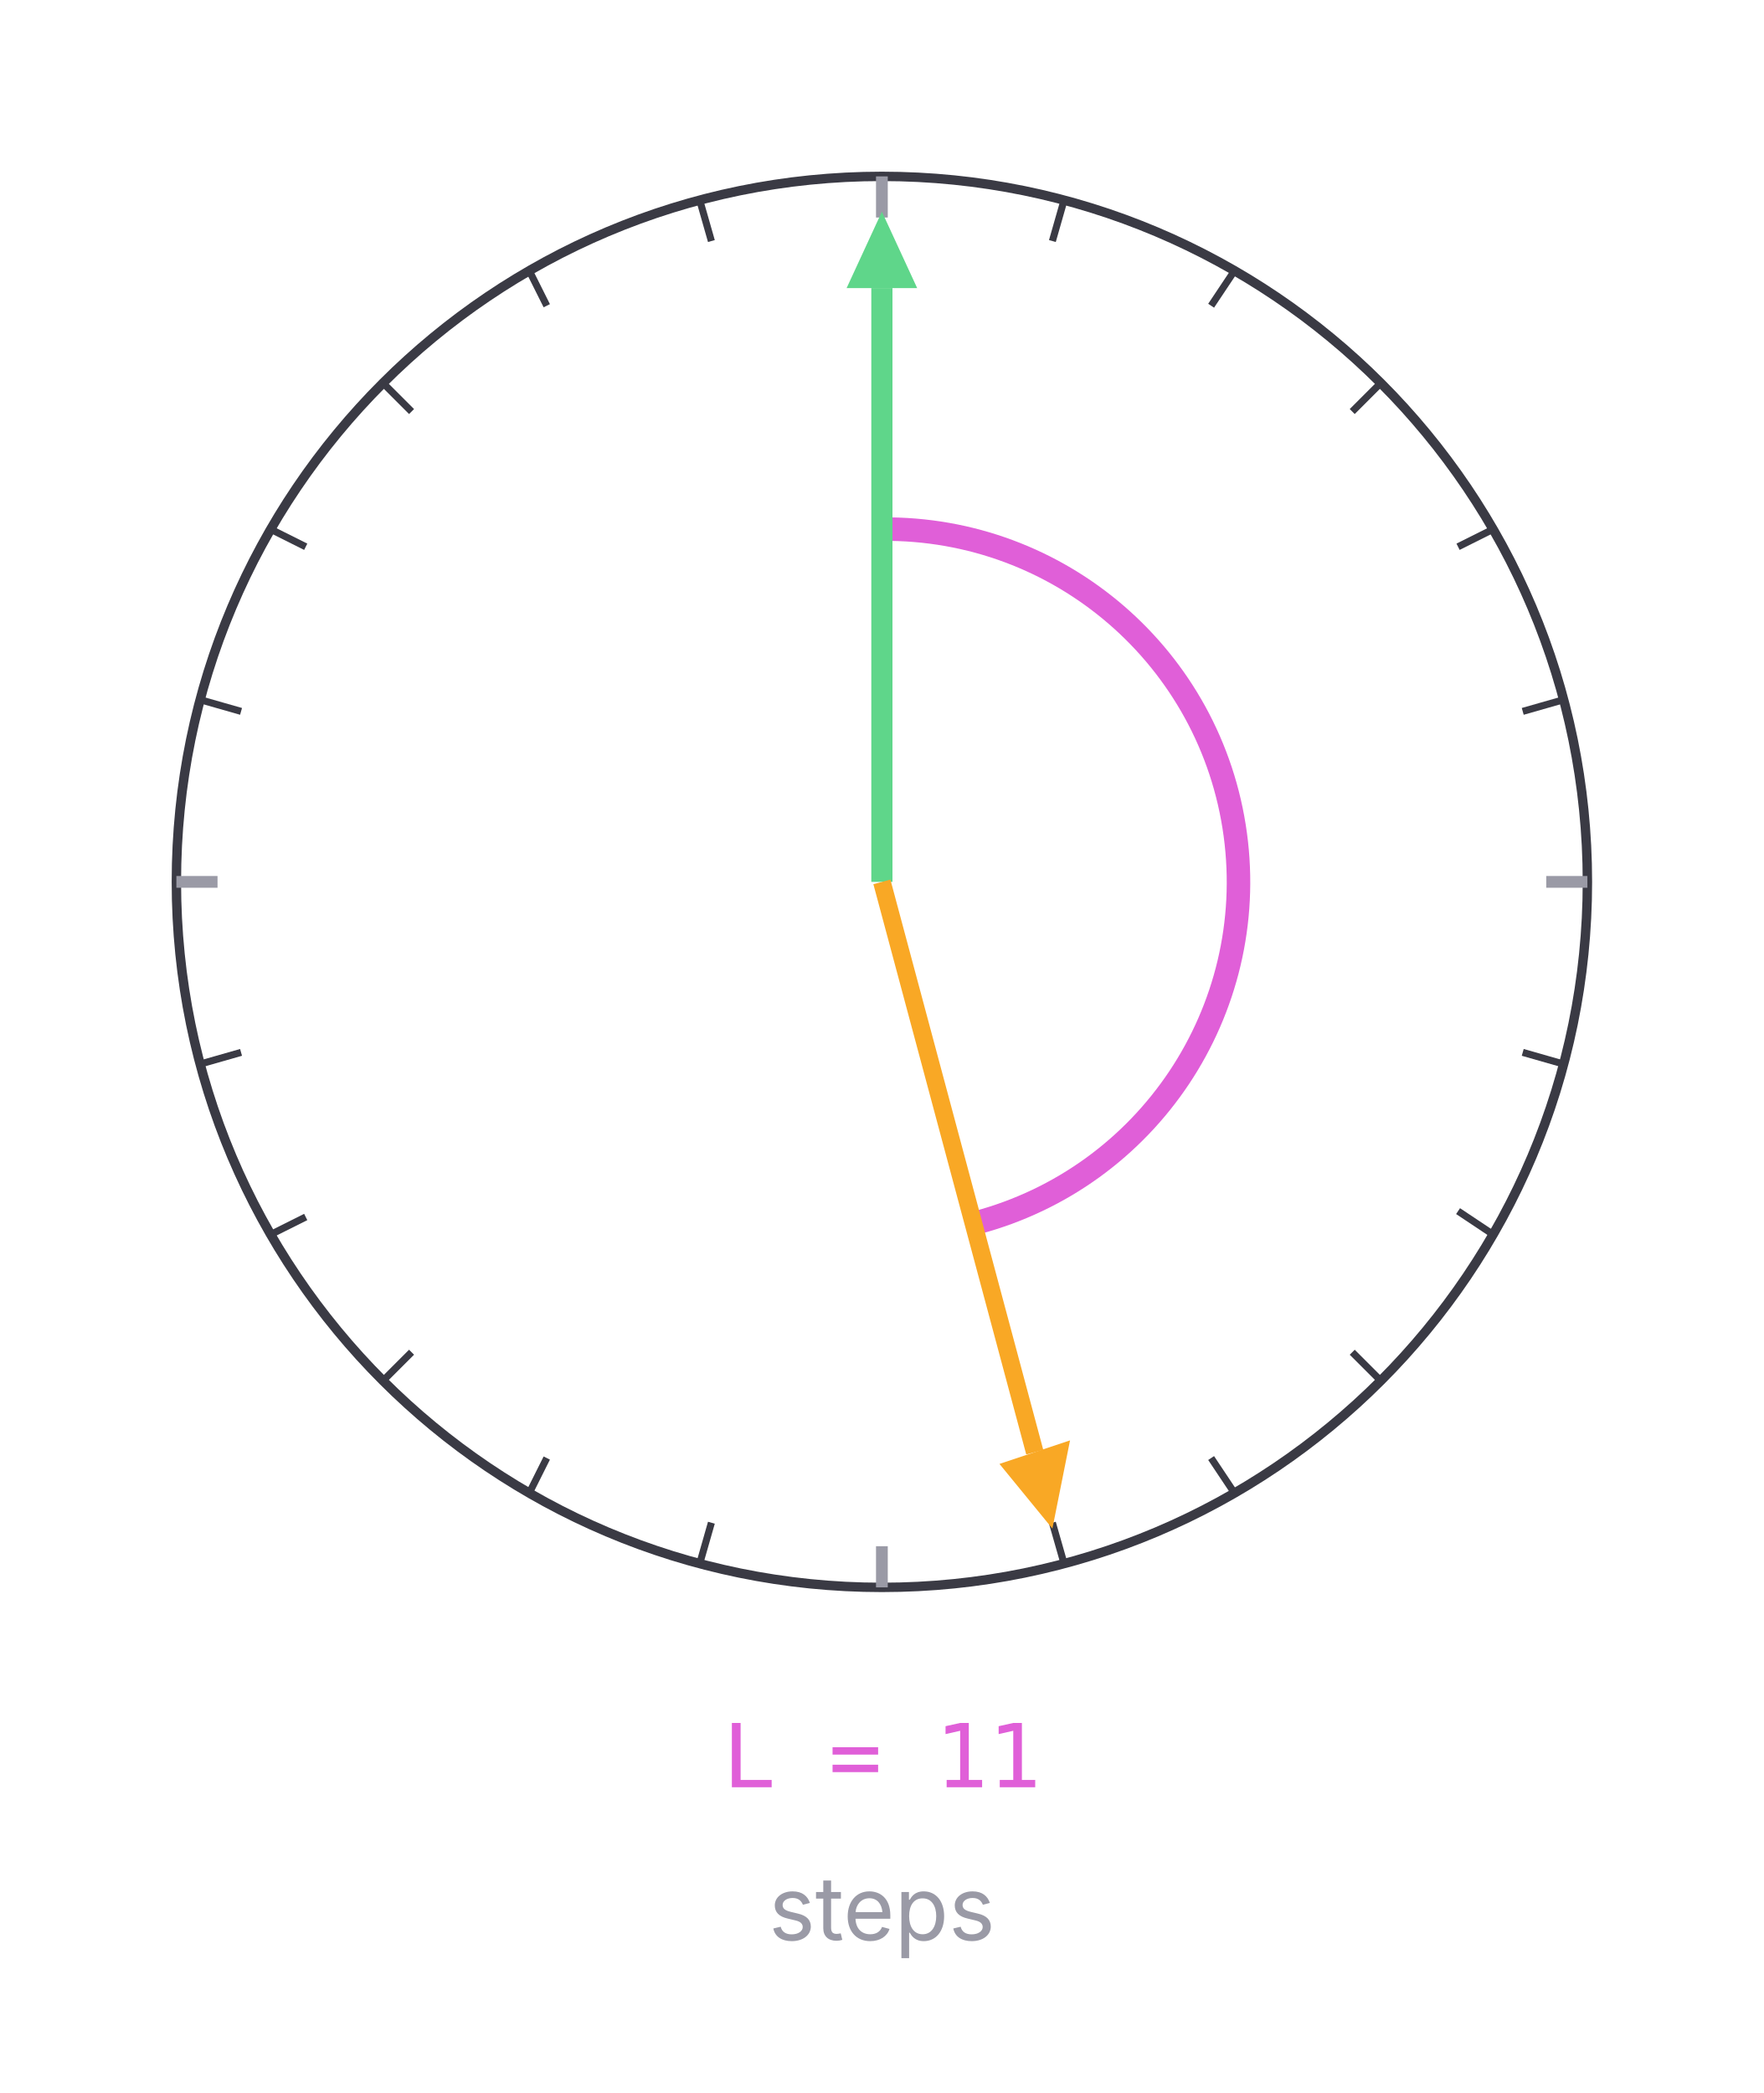
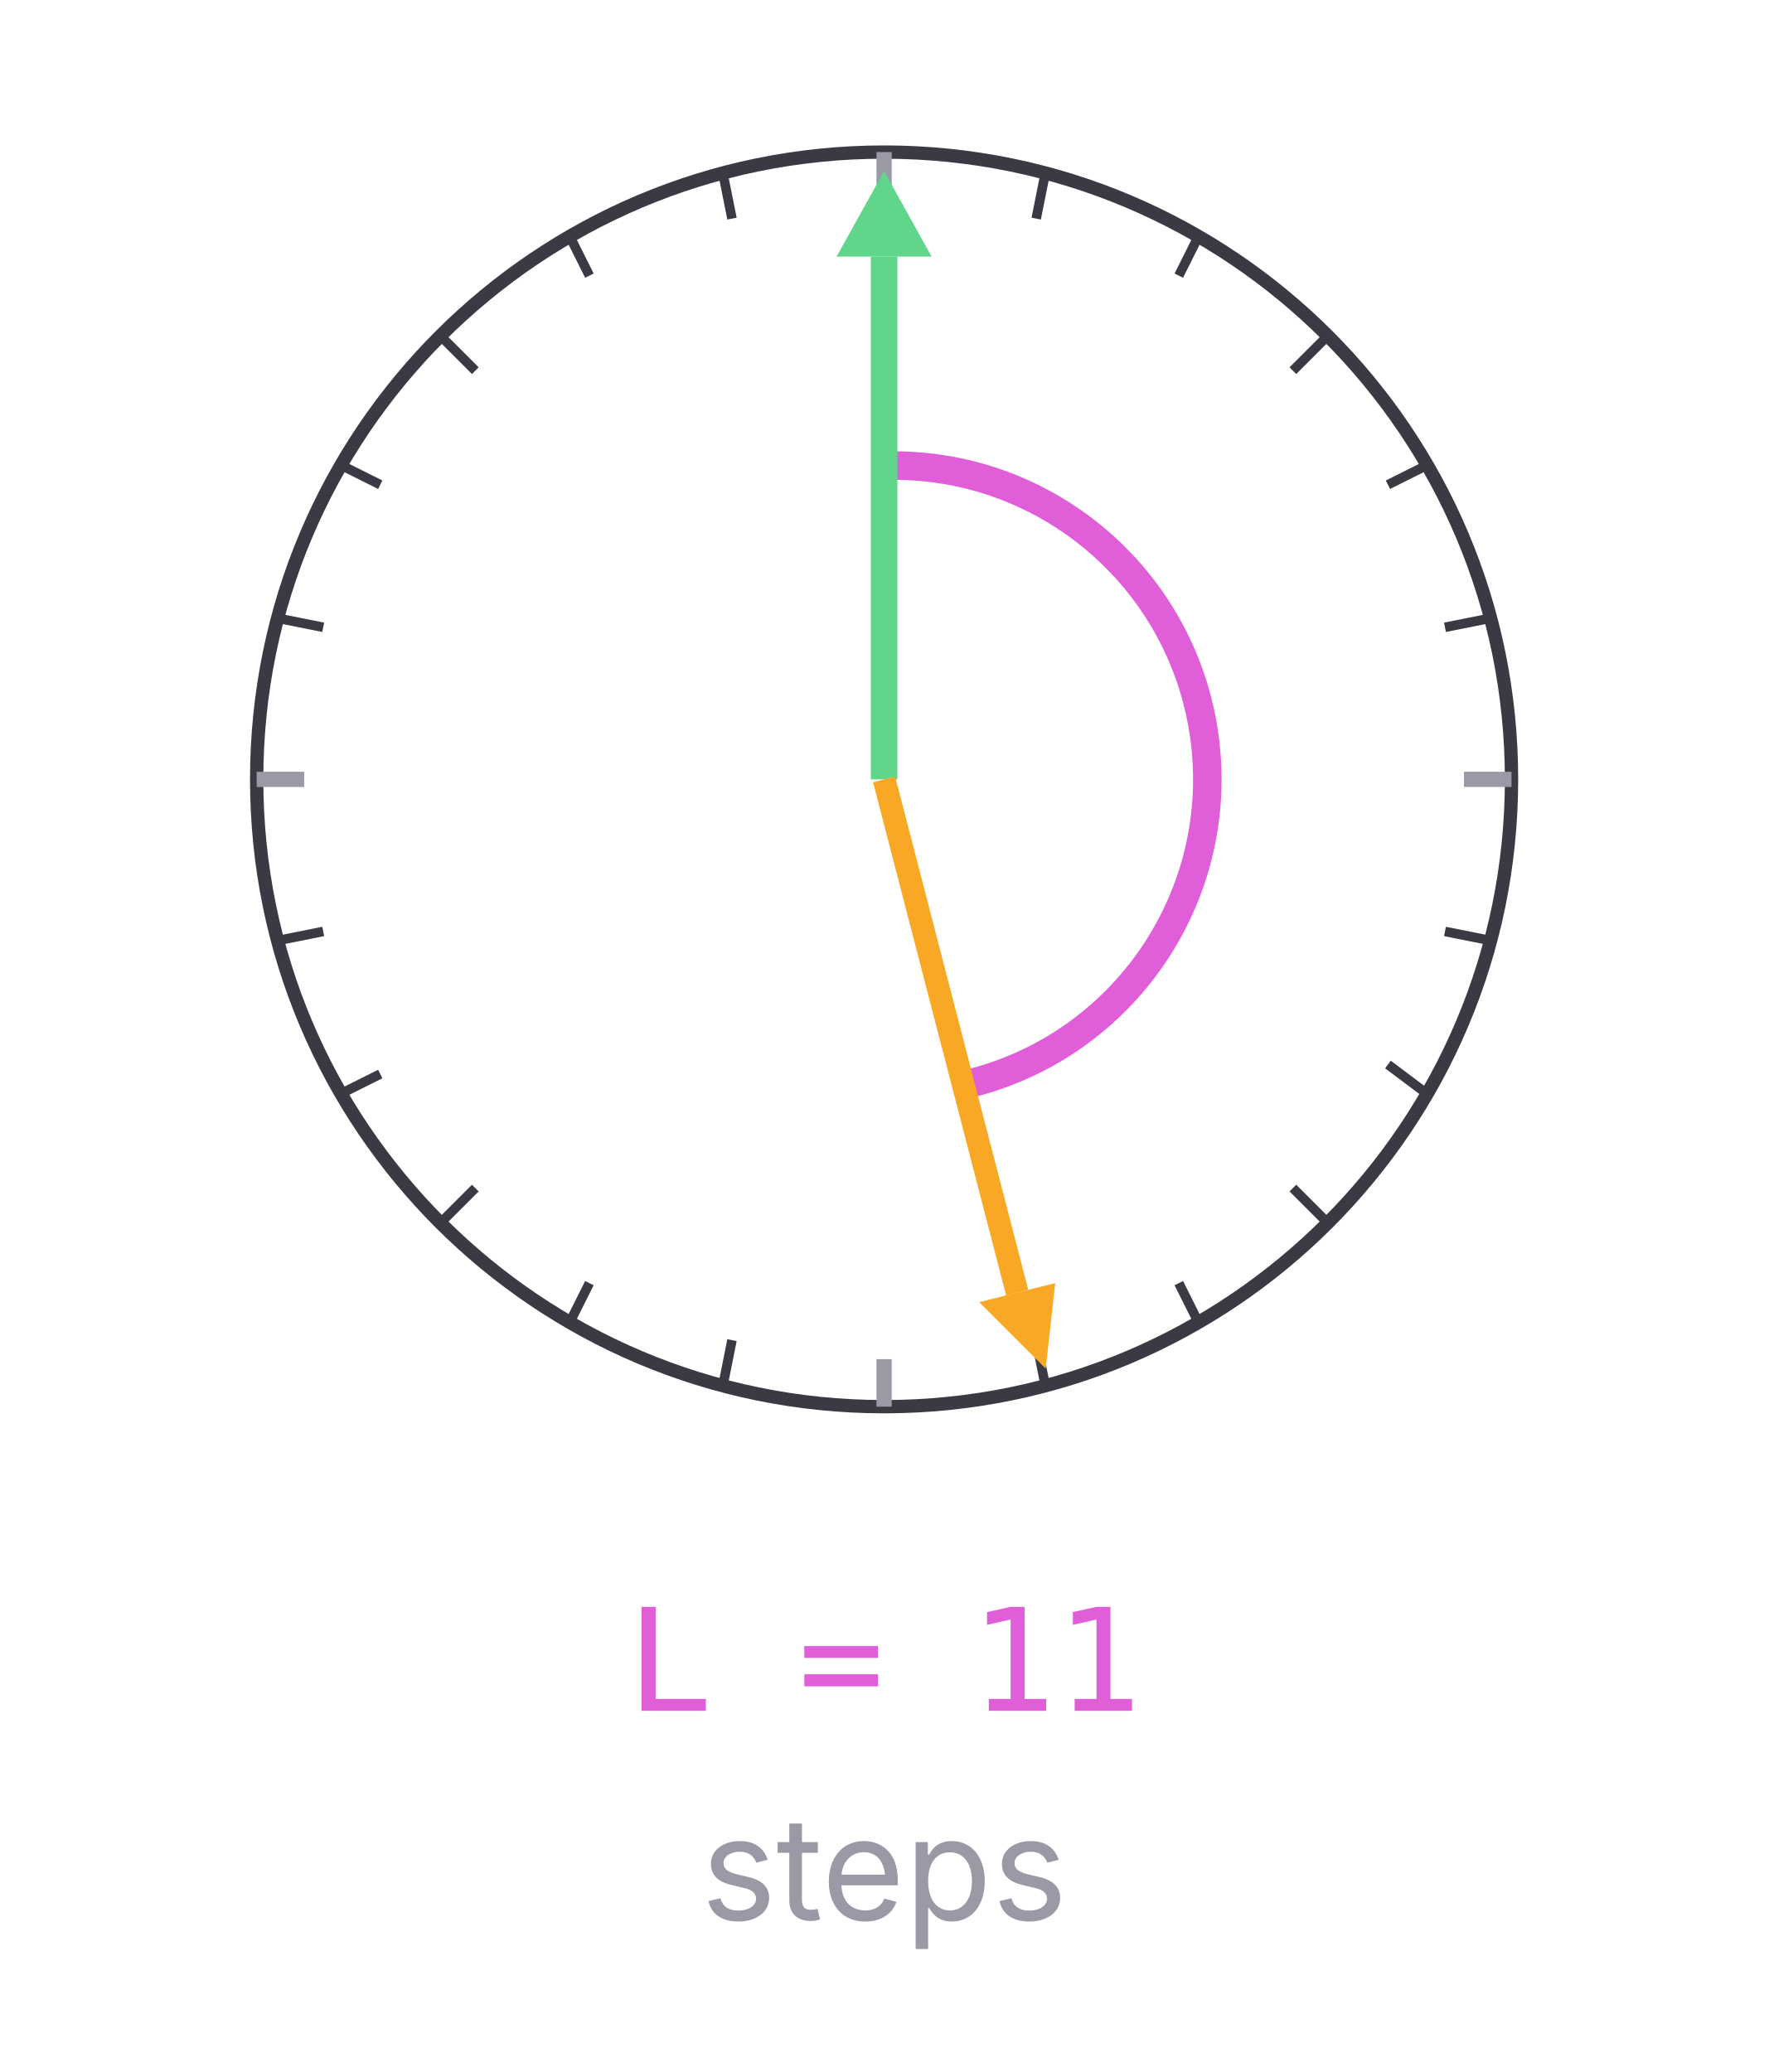
- <svg xmlns="http://www.w3.org/2000/svg" width="300" height="356" viewBox="0 0 300 356">
-   <circle cx="150" cy="150" r="120" fill="none" stroke="#3a3a44" stroke-width="1.6" />
-   <path d="M179 41L181 34M206 52L210 46M230 70L235 65M248 93L254 90M259 121L266 119M259 179L266 181M248 206L254 210M230 230L235 235M206 248L210 254M179 259L181 266M121 259L119 266M93 248L90 254M70 230L65 235M52 207L46 210M41 179L34 181M41 121L34 119M52 93L46 90M70 70L65 65M93 52L90 46M121 41L119 34" stroke="#3a3a44" stroke-width="1.2" />
-   <path d="M150 37L150 30M263 150L270 150M150 263L150 270M37 150L30 150" stroke="#9a9aa6" stroke-width="2" />
-   <path d="M150 90A60 60 0 0 1 166 208" fill="none" stroke="#e05fd8" stroke-width="4" />
-   <line x1="150" y1="150" x2="150" y2="49" stroke="#5fd68a" stroke-width="3.6" />
-   <polygon points="150,36 156,49 144,49" fill="#5fd68a" />
-   <line x1="150" y1="150" x2="176" y2="247" stroke="#f9a825" stroke-width="3" />
-   <polygon points="179,260 170,249 182,245" fill="#f9a825" />
-   <text x="150" y="304" text-anchor="middle" font-family="ui-monospace,SFMono-Regular,Menlo,monospace" font-size="15" fill="#e05fd8">L = 11</text>
-   <text x="150" y="330" text-anchor="middle" font-family="-apple-system,BlinkMacSystemFont,Segoe UI,sans-serif" font-size="15" fill="#9a9aa6">steps</text>
+ <svg xmlns="http://www.w3.org/2000/svg" width="186" height="218" viewBox="0 0 186 218">
+   <circle cx="93" cy="82" r="66" fill="none" stroke="#3a3a44" stroke-width="1.4" />
+   <path d="M109 23L110 18M124 29L126 25M136 39L140 35M146 51L150 49M152 66L157 65M152 98L157 99M146 112L150 115M136 125L140 129M124 135L126 139M109 141L110 146M77 141L76 146M62 135L60 139M50 125L46 129M40 113L36 115M34 98L29 99M34 66L29 65M40 51L36 49M50 39L46 35M62 29L60 25M77 23L76 18" stroke="#3a3a44" />
+   <path d="M93 21L93 16M154 82L159 82M93 143L93 148M32 82L27 82" stroke="#9a9aa6" stroke-width="1.6" />
+   <path d="M93 49A33 33 0 0 1 102 114" fill="none" stroke="#e05fd8" stroke-width="3" />
+   <line x1="93" y1="82" x2="93" y2="27" stroke="#5fd68a" stroke-width="2.8" />
+   <polygon points="93,18 98,27 88,27" fill="#5fd68a" />
+   <line x1="93" y1="82" x2="107" y2="136" stroke="#f9a825" stroke-width="2.4" />
+   <polygon points="110,144 103,137 111,135" fill="#f9a825" />
+   <text x="93" y="180" text-anchor="middle" font-family="ui-monospace,SFMono-Regular,Menlo,monospace" font-size="15" fill="#e05fd8">L = 11</text>
+   <text x="93" y="202" text-anchor="middle" font-family="-apple-system,BlinkMacSystemFont,Segoe UI,sans-serif" font-size="15" fill="#9a9aa6">steps</text>
</svg>
